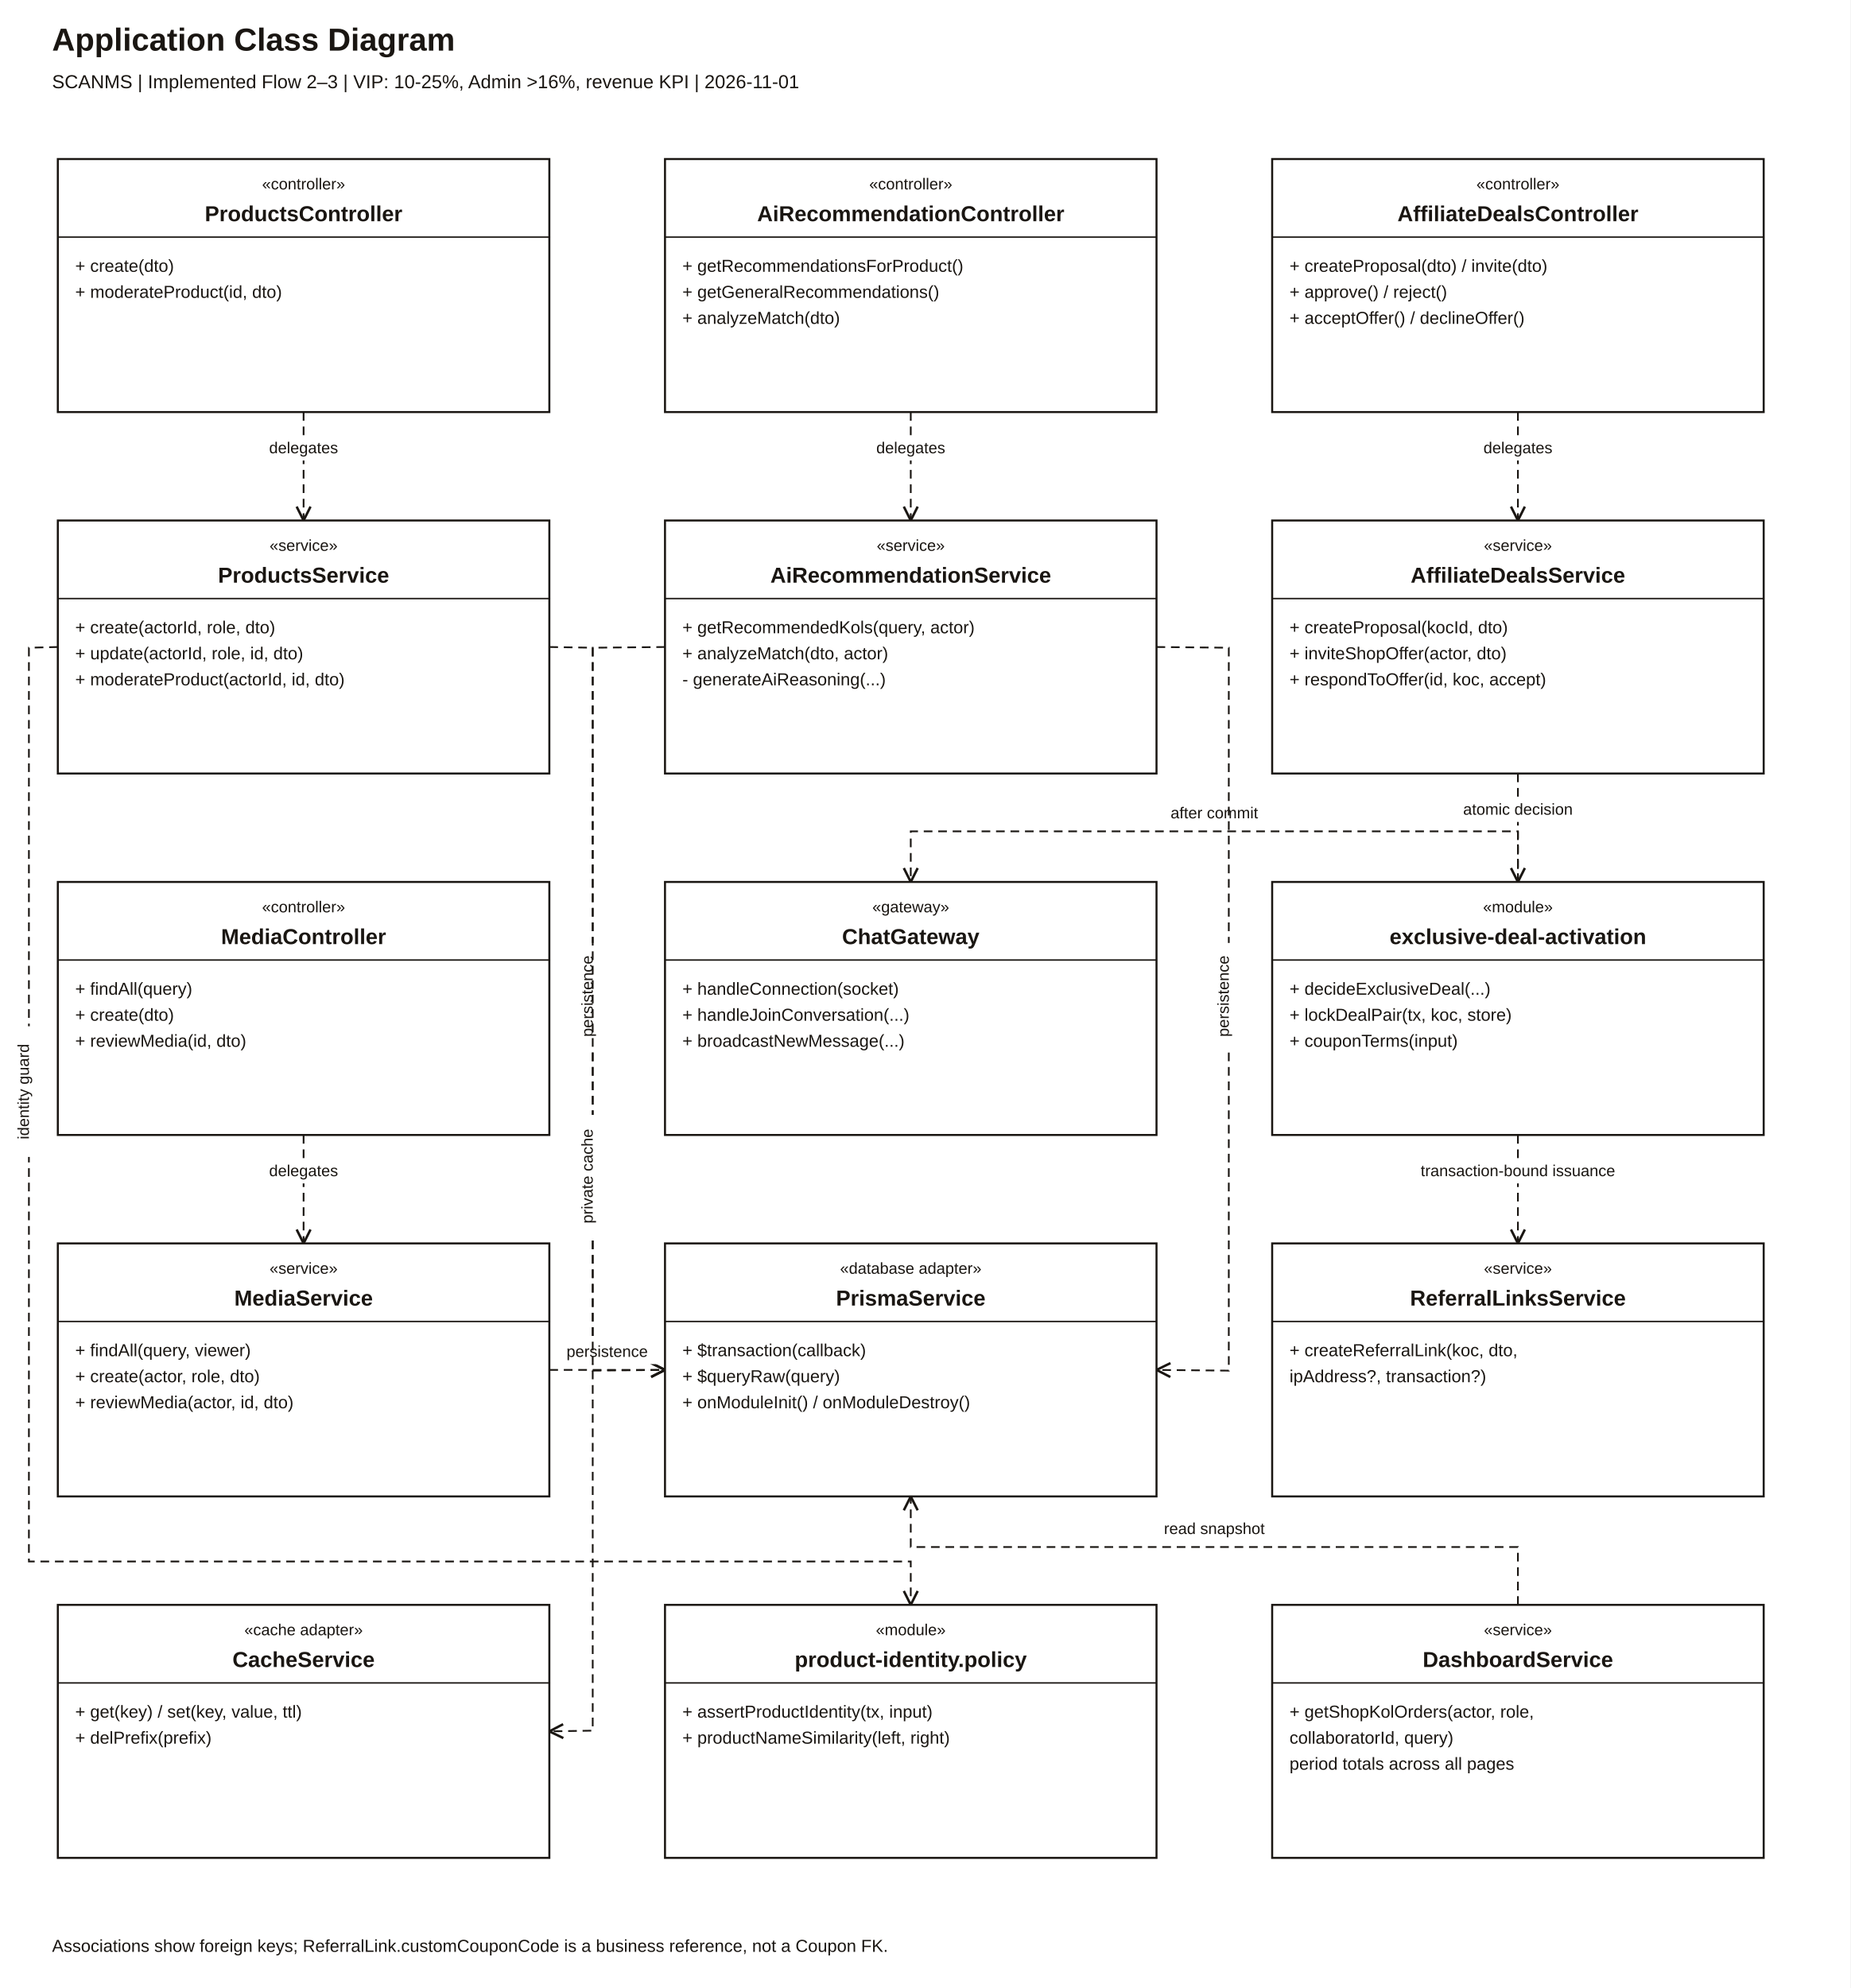
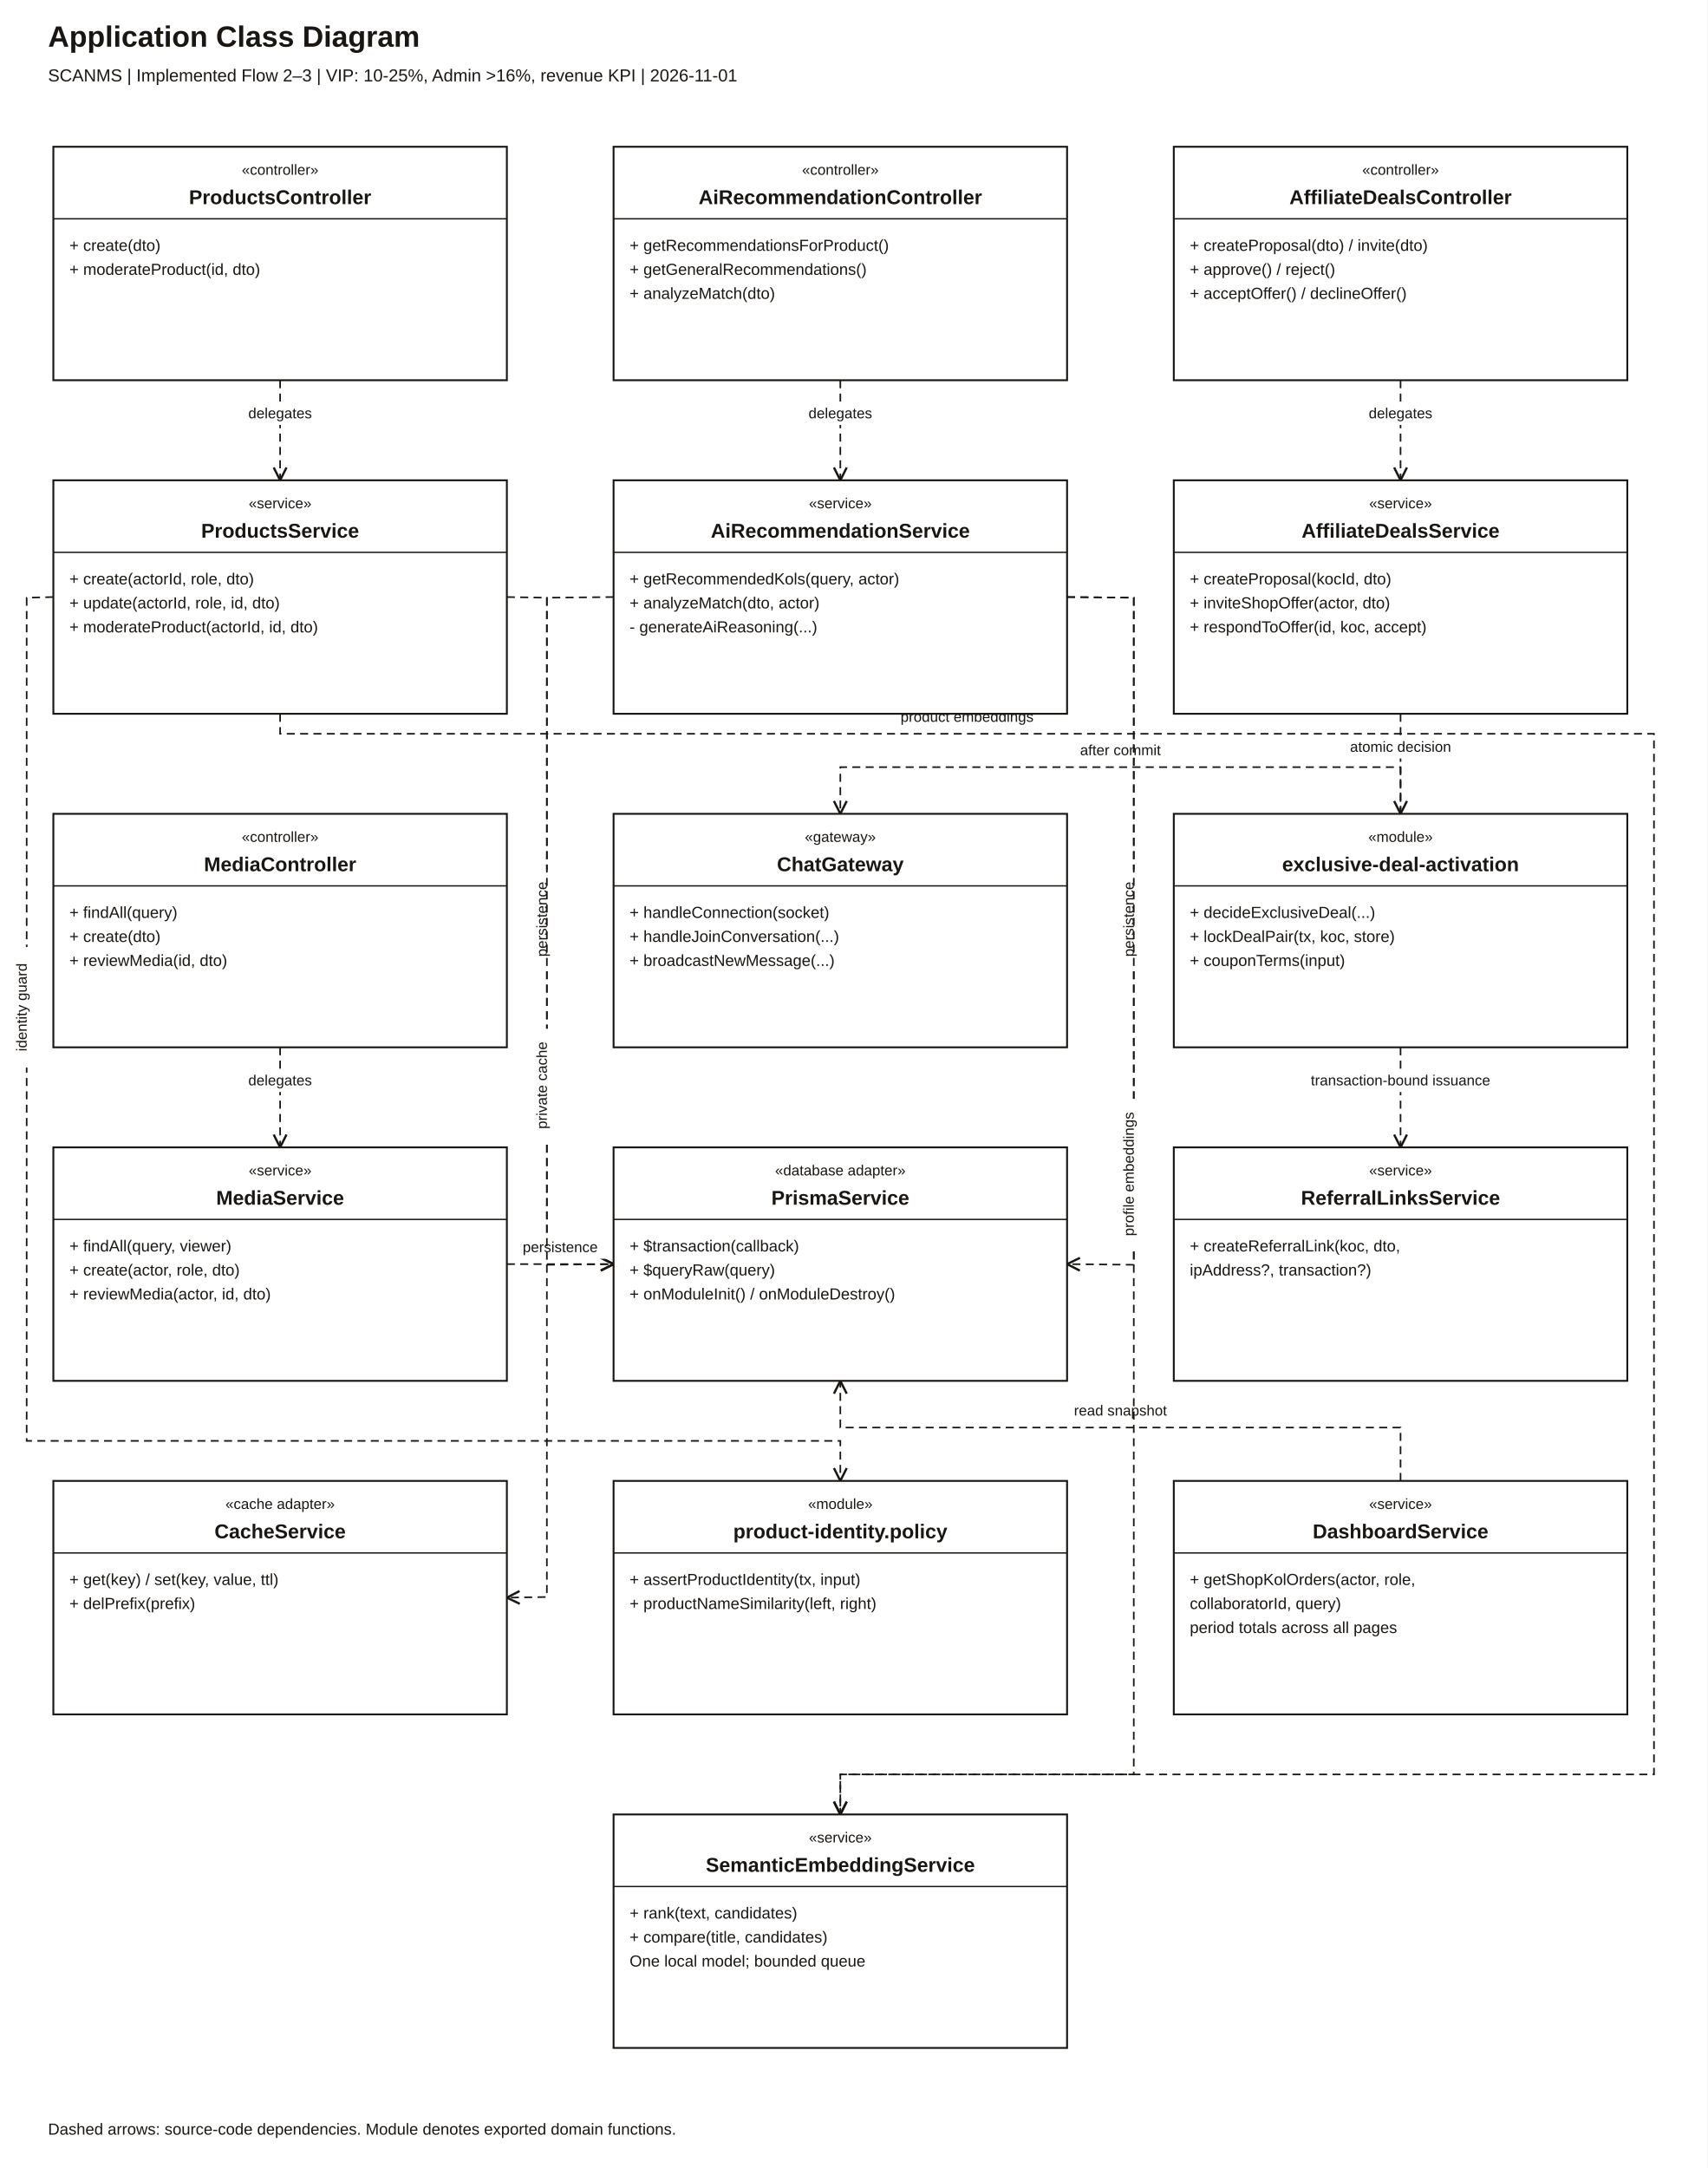
- <svg xmlns="http://www.w3.org/2000/svg" width="1280" height="1375" viewBox="0 0 1280 1375">
+ <svg xmlns="http://www.w3.org/2000/svg" width="1280" height="1625" viewBox="0 0 1280 1625">
  <defs>
    <marker id="arrow" markerWidth="10" markerHeight="10" refX="9" refY="5" orient="auto">
      <path d="M1 1 L9 5 L1 9" fill="none" stroke="#1A1612" stroke-width="1.4" />
    </marker>
  </defs>
  <rect width="100%" height="100%" fill="white" />
  <text x="36" y="35" font-family="Arial,sans-serif" font-size="22" text-anchor="start" font-weight="bold" fill="#1A1612">Application Class Diagram</text>
  <text x="36" y="61" font-family="Arial,sans-serif" font-size="13" text-anchor="start" fill="#1A1612">SCANMS | Implemented Flow 2–3 | VIP: 10-25%, Admin &gt;16%, revenue KPI | 2026-11-01</text>
  <polyline points="210,285 210,360" fill="none" stroke="#1A1612" stroke-width="1.2" stroke-dasharray="6 4" marker-end="url(#arrow)" />
  <g transform="translate(210 313.5)">
    <rect x="-31.2" y="-12" width="62.4" height="17" fill="white" />
    <text x="0" y="0" font-family="Arial,sans-serif" font-size="11" text-anchor="middle" fill="#1A1612">delegates</text>
  </g>
  <polyline points="630,285 630,360" fill="none" stroke="#1A1612" stroke-width="1.2" stroke-dasharray="6 4" marker-end="url(#arrow)" />
  <g transform="translate(630 313.5)">
    <rect x="-31.2" y="-12" width="62.4" height="17" fill="white" />
    <text x="0" y="0" font-family="Arial,sans-serif" font-size="11" text-anchor="middle" fill="#1A1612">delegates</text>
  </g>
  <polyline points="1050,285 1050,360" fill="none" stroke="#1A1612" stroke-width="1.2" stroke-dasharray="6 4" marker-end="url(#arrow)" />
  <g transform="translate(1050 313.5)">
    <rect x="-31.2" y="-12" width="62.4" height="17" fill="white" />
    <text x="0" y="0" font-family="Arial,sans-serif" font-size="11" text-anchor="middle" fill="#1A1612">delegates</text>
  </g>
  <polyline points="210,785 210,860" fill="none" stroke="#1A1612" stroke-width="1.2" stroke-dasharray="6 4" marker-end="url(#arrow)" />
  <g transform="translate(210 813.5)">
    <rect x="-31.2" y="-12" width="62.4" height="17" fill="white" />
    <text x="0" y="0" font-family="Arial,sans-serif" font-size="11" text-anchor="middle" fill="#1A1612">delegates</text>
  </g>
  <polyline points="1050,535 1050,610" fill="none" stroke="#1A1612" stroke-width="1.2" stroke-dasharray="6 4" marker-end="url(#arrow)" />
  <g transform="translate(1050 563.5)">
    <rect x="-48" y="-12" width="96" height="17" fill="white" />
    <text x="0" y="0" font-family="Arial,sans-serif" font-size="11" text-anchor="middle" fill="#1A1612">atomic decision</text>
  </g>
  <polyline points="1050,785 1050,860" fill="none" stroke="#1A1612" stroke-width="1.2" stroke-dasharray="6 4" marker-end="url(#arrow)" />
  <g transform="translate(1050 813.5)">
    <rect x="-78.8" y="-12" width="157.6" height="17" fill="white" />
    <text x="0" y="0" font-family="Arial,sans-serif" font-size="11" text-anchor="middle" fill="#1A1612">transaction-bound issuance</text>
  </g>
  <polyline points="1050,610 1050,575 630,575 630,610" fill="none" stroke="#1A1612" stroke-width="1.2" stroke-dasharray="6 4" marker-end="url(#arrow)" />
  <g transform="translate(840 566)">
    <rect x="-39.6" y="-12" width="79.2" height="17" fill="white" />
    <text x="0" y="0" font-family="Arial,sans-serif" font-size="11" text-anchor="middle" fill="#1A1612">after commit</text>
  </g>
  <polyline points="380,447.5 410,448 410,948 460,947.5" fill="none" stroke="#1A1612" stroke-width="1.2" stroke-dasharray="6 4" marker-end="url(#arrow)" />
  <g transform="translate(410 689) rotate(-90)">
    <rect x="-36.8" y="-12" width="73.6" height="17" fill="white" />
    <text x="0" y="0" font-family="Arial,sans-serif" font-size="11" text-anchor="middle" fill="#1A1612">persistence</text>
  </g>
  <polyline points="800,447.5 850,448 850,948 800,947.5" fill="none" stroke="#1A1612" stroke-width="1.2" stroke-dasharray="6 4" marker-end="url(#arrow)" />
  <g transform="translate(850 689) rotate(-90)">
    <rect x="-36.8" y="-12" width="73.6" height="17" fill="white" />
    <text x="0" y="0" font-family="Arial,sans-serif" font-size="11" text-anchor="middle" fill="#1A1612">persistence</text>
  </g>
  <polyline points="380,947.5 460,947.5" fill="none" stroke="#1A1612" stroke-width="1.2" stroke-dasharray="6 4" marker-end="url(#arrow)" />
  <g transform="translate(420 938.5)">
    <rect x="-36.8" y="-12" width="73.6" height="17" fill="white" />
    <text x="0" y="0" font-family="Arial,sans-serif" font-size="11" text-anchor="middle" fill="#1A1612">persistence</text>
  </g>
  <polyline points="460,447.5 410,448 410,1197 380,1197.5" fill="none" stroke="#1A1612" stroke-width="1.2" stroke-dasharray="6 4" marker-end="url(#arrow)" />
  <g transform="translate(410 813.5) rotate(-90)">
    <rect x="-42.4" y="-12" width="84.8" height="17" fill="white" />
    <text x="0" y="0" font-family="Arial,sans-serif" font-size="11" text-anchor="middle" fill="#1A1612">private cache</text>
  </g>
  <polyline points="40,447.5 20,448 20,1080 630,1080 630,1110" fill="none" stroke="#1A1612" stroke-width="1.2" stroke-dasharray="6 4" marker-end="url(#arrow)" />
  <g transform="translate(20 755) rotate(-90)">
    <rect x="-45.2" y="-12" width="90.4" height="17" fill="white" />
    <text x="0" y="0" font-family="Arial,sans-serif" font-size="11" text-anchor="middle" fill="#1A1612">identity guard</text>
  </g>
  <polyline points="1050,1110 1050,1070 630,1070 630,1035" fill="none" stroke="#1A1612" stroke-width="1.2" stroke-dasharray="6 4" marker-end="url(#arrow)" />
  <g transform="translate(840 1061)">
    <rect x="-42.4" y="-12" width="84.8" height="17" fill="white" />
    <text x="0" y="0" font-family="Arial,sans-serif" font-size="11" text-anchor="middle" fill="#1A1612">read snapshot</text>
+   </g>
+   <polyline points="210,535 210,550 1240,550 1240,1330 630,1330 630,1360" fill="none" stroke="#1A1612" stroke-width="1.2" stroke-dasharray="6 4" marker-end="url(#arrow)" />
+   <g transform="translate(725 541)">
+     <rect x="-56.4" y="-12" width="112.8" height="17" fill="white" />
+     <text x="0" y="0" font-family="Arial,sans-serif" font-size="11" text-anchor="middle" fill="#1A1612">product embeddings</text>
+   </g>
+   <polyline points="800,447.5 850,448 850,1330 630,1330 630,1360" fill="none" stroke="#1A1612" stroke-width="1.2" stroke-dasharray="6 4" marker-end="url(#arrow)" />
+   <g transform="translate(850 880) rotate(-90)">
+     <rect x="-56.4" y="-12" width="112.8" height="17" fill="white" />
+     <text x="0" y="0" font-family="Arial,sans-serif" font-size="11" text-anchor="middle" fill="#1A1612">profile embeddings</text>
  </g>
  <rect x="40" y="110" width="340" height="175" fill="white" stroke="#1A1612" stroke-width="1.4" />
  <text x="210" y="131" font-family="Arial,sans-serif" font-size="11" text-anchor="middle" fill="#1A1612">«controller»</text>
  <text x="210" y="153" font-family="Arial,sans-serif" font-size="15" text-anchor="middle" font-weight="bold" fill="#1A1612">ProductsController</text>
  <line x1="40" y1="164" x2="380" y2="164" stroke="#1A1612" />
  <text x="52" y="188" font-family="Arial,sans-serif" font-size="12" text-anchor="start" fill="#1A1612">+ create(dto)</text>
  <text x="52" y="206" font-family="Arial,sans-serif" font-size="12" text-anchor="start" fill="#1A1612">+ moderateProduct(id, dto)</text>
  <rect x="460" y="110" width="340" height="175" fill="white" stroke="#1A1612" stroke-width="1.4" />
  <text x="630" y="131" font-family="Arial,sans-serif" font-size="11" text-anchor="middle" fill="#1A1612">«controller»</text>
  <text x="630" y="153" font-family="Arial,sans-serif" font-size="15" text-anchor="middle" font-weight="bold" fill="#1A1612">AiRecommendationController</text>
  <line x1="460" y1="164" x2="800" y2="164" stroke="#1A1612" />
  <text x="472" y="188" font-family="Arial,sans-serif" font-size="12" text-anchor="start" fill="#1A1612">+ getRecommendationsForProduct()</text>
  <text x="472" y="206" font-family="Arial,sans-serif" font-size="12" text-anchor="start" fill="#1A1612">+ getGeneralRecommendations()</text>
  <text x="472" y="224" font-family="Arial,sans-serif" font-size="12" text-anchor="start" fill="#1A1612">+ analyzeMatch(dto)</text>
  <rect x="880" y="110" width="340" height="175" fill="white" stroke="#1A1612" stroke-width="1.4" />
  <text x="1050" y="131" font-family="Arial,sans-serif" font-size="11" text-anchor="middle" fill="#1A1612">«controller»</text>
  <text x="1050" y="153" font-family="Arial,sans-serif" font-size="15" text-anchor="middle" font-weight="bold" fill="#1A1612">AffiliateDealsController</text>
  <line x1="880" y1="164" x2="1220" y2="164" stroke="#1A1612" />
  <text x="892" y="188" font-family="Arial,sans-serif" font-size="12" text-anchor="start" fill="#1A1612">+ createProposal(dto) / invite(dto)</text>
  <text x="892" y="206" font-family="Arial,sans-serif" font-size="12" text-anchor="start" fill="#1A1612">+ approve() / reject()</text>
  <text x="892" y="224" font-family="Arial,sans-serif" font-size="12" text-anchor="start" fill="#1A1612">+ acceptOffer() / declineOffer()</text>
  <rect x="40" y="360" width="340" height="175" fill="white" stroke="#1A1612" stroke-width="1.4" />
  <text x="210" y="381" font-family="Arial,sans-serif" font-size="11" text-anchor="middle" fill="#1A1612">«service»</text>
  <text x="210" y="403" font-family="Arial,sans-serif" font-size="15" text-anchor="middle" font-weight="bold" fill="#1A1612">ProductsService</text>
  <line x1="40" y1="414" x2="380" y2="414" stroke="#1A1612" />
  <text x="52" y="438" font-family="Arial,sans-serif" font-size="12" text-anchor="start" fill="#1A1612">+ create(actorId, role, dto)</text>
  <text x="52" y="456" font-family="Arial,sans-serif" font-size="12" text-anchor="start" fill="#1A1612">+ update(actorId, role, id, dto)</text>
  <text x="52" y="474" font-family="Arial,sans-serif" font-size="12" text-anchor="start" fill="#1A1612">+ moderateProduct(actorId, id, dto)</text>
  <rect x="460" y="360" width="340" height="175" fill="white" stroke="#1A1612" stroke-width="1.4" />
  <text x="630" y="381" font-family="Arial,sans-serif" font-size="11" text-anchor="middle" fill="#1A1612">«service»</text>
  <text x="630" y="403" font-family="Arial,sans-serif" font-size="15" text-anchor="middle" font-weight="bold" fill="#1A1612">AiRecommendationService</text>
  <line x1="460" y1="414" x2="800" y2="414" stroke="#1A1612" />
  <text x="472" y="438" font-family="Arial,sans-serif" font-size="12" text-anchor="start" fill="#1A1612">+ getRecommendedKols(query, actor)</text>
  <text x="472" y="456" font-family="Arial,sans-serif" font-size="12" text-anchor="start" fill="#1A1612">+ analyzeMatch(dto, actor)</text>
  <text x="472" y="474" font-family="Arial,sans-serif" font-size="12" text-anchor="start" fill="#1A1612">- generateAiReasoning(...)</text>
  <rect x="880" y="360" width="340" height="175" fill="white" stroke="#1A1612" stroke-width="1.4" />
  <text x="1050" y="381" font-family="Arial,sans-serif" font-size="11" text-anchor="middle" fill="#1A1612">«service»</text>
  <text x="1050" y="403" font-family="Arial,sans-serif" font-size="15" text-anchor="middle" font-weight="bold" fill="#1A1612">AffiliateDealsService</text>
  <line x1="880" y1="414" x2="1220" y2="414" stroke="#1A1612" />
  <text x="892" y="438" font-family="Arial,sans-serif" font-size="12" text-anchor="start" fill="#1A1612">+ createProposal(kocId, dto)</text>
  <text x="892" y="456" font-family="Arial,sans-serif" font-size="12" text-anchor="start" fill="#1A1612">+ inviteShopOffer(actor, dto)</text>
  <text x="892" y="474" font-family="Arial,sans-serif" font-size="12" text-anchor="start" fill="#1A1612">+ respondToOffer(id, koc, accept)</text>
  <rect x="40" y="610" width="340" height="175" fill="white" stroke="#1A1612" stroke-width="1.4" />
  <text x="210" y="631" font-family="Arial,sans-serif" font-size="11" text-anchor="middle" fill="#1A1612">«controller»</text>
  <text x="210" y="653" font-family="Arial,sans-serif" font-size="15" text-anchor="middle" font-weight="bold" fill="#1A1612">MediaController</text>
  <line x1="40" y1="664" x2="380" y2="664" stroke="#1A1612" />
  <text x="52" y="688" font-family="Arial,sans-serif" font-size="12" text-anchor="start" fill="#1A1612">+ findAll(query)</text>
  <text x="52" y="706" font-family="Arial,sans-serif" font-size="12" text-anchor="start" fill="#1A1612">+ create(dto)</text>
  <text x="52" y="724" font-family="Arial,sans-serif" font-size="12" text-anchor="start" fill="#1A1612">+ reviewMedia(id, dto)</text>
  <rect x="460" y="610" width="340" height="175" fill="white" stroke="#1A1612" stroke-width="1.4" />
  <text x="630" y="631" font-family="Arial,sans-serif" font-size="11" text-anchor="middle" fill="#1A1612">«gateway»</text>
  <text x="630" y="653" font-family="Arial,sans-serif" font-size="15" text-anchor="middle" font-weight="bold" fill="#1A1612">ChatGateway</text>
  <line x1="460" y1="664" x2="800" y2="664" stroke="#1A1612" />
  <text x="472" y="688" font-family="Arial,sans-serif" font-size="12" text-anchor="start" fill="#1A1612">+ handleConnection(socket)</text>
  <text x="472" y="706" font-family="Arial,sans-serif" font-size="12" text-anchor="start" fill="#1A1612">+ handleJoinConversation(...)</text>
  <text x="472" y="724" font-family="Arial,sans-serif" font-size="12" text-anchor="start" fill="#1A1612">+ broadcastNewMessage(...)</text>
  <rect x="880" y="610" width="340" height="175" fill="white" stroke="#1A1612" stroke-width="1.4" />
  <text x="1050" y="631" font-family="Arial,sans-serif" font-size="11" text-anchor="middle" fill="#1A1612">«module»</text>
  <text x="1050" y="653" font-family="Arial,sans-serif" font-size="15" text-anchor="middle" font-weight="bold" fill="#1A1612">exclusive-deal-activation</text>
  <line x1="880" y1="664" x2="1220" y2="664" stroke="#1A1612" />
  <text x="892" y="688" font-family="Arial,sans-serif" font-size="12" text-anchor="start" fill="#1A1612">+ decideExclusiveDeal(...)</text>
  <text x="892" y="706" font-family="Arial,sans-serif" font-size="12" text-anchor="start" fill="#1A1612">+ lockDealPair(tx, koc, store)</text>
  <text x="892" y="724" font-family="Arial,sans-serif" font-size="12" text-anchor="start" fill="#1A1612">+ couponTerms(input)</text>
  <rect x="40" y="860" width="340" height="175" fill="white" stroke="#1A1612" stroke-width="1.4" />
  <text x="210" y="881" font-family="Arial,sans-serif" font-size="11" text-anchor="middle" fill="#1A1612">«service»</text>
  <text x="210" y="903" font-family="Arial,sans-serif" font-size="15" text-anchor="middle" font-weight="bold" fill="#1A1612">MediaService</text>
  <line x1="40" y1="914" x2="380" y2="914" stroke="#1A1612" />
  <text x="52" y="938" font-family="Arial,sans-serif" font-size="12" text-anchor="start" fill="#1A1612">+ findAll(query, viewer)</text>
  <text x="52" y="956" font-family="Arial,sans-serif" font-size="12" text-anchor="start" fill="#1A1612">+ create(actor, role, dto)</text>
  <text x="52" y="974" font-family="Arial,sans-serif" font-size="12" text-anchor="start" fill="#1A1612">+ reviewMedia(actor, id, dto)</text>
  <rect x="460" y="860" width="340" height="175" fill="white" stroke="#1A1612" stroke-width="1.4" />
  <text x="630" y="881" font-family="Arial,sans-serif" font-size="11" text-anchor="middle" fill="#1A1612">«database adapter»</text>
  <text x="630" y="903" font-family="Arial,sans-serif" font-size="15" text-anchor="middle" font-weight="bold" fill="#1A1612">PrismaService</text>
  <line x1="460" y1="914" x2="800" y2="914" stroke="#1A1612" />
  <text x="472" y="938" font-family="Arial,sans-serif" font-size="12" text-anchor="start" fill="#1A1612">+ $transaction(callback)</text>
  <text x="472" y="956" font-family="Arial,sans-serif" font-size="12" text-anchor="start" fill="#1A1612">+ $queryRaw(query)</text>
  <text x="472" y="974" font-family="Arial,sans-serif" font-size="12" text-anchor="start" fill="#1A1612">+ onModuleInit() / onModuleDestroy()</text>
  <rect x="880" y="860" width="340" height="175" fill="white" stroke="#1A1612" stroke-width="1.4" />
  <text x="1050" y="881" font-family="Arial,sans-serif" font-size="11" text-anchor="middle" fill="#1A1612">«service»</text>
  <text x="1050" y="903" font-family="Arial,sans-serif" font-size="15" text-anchor="middle" font-weight="bold" fill="#1A1612">ReferralLinksService</text>
  <line x1="880" y1="914" x2="1220" y2="914" stroke="#1A1612" />
  <text x="892" y="938" font-family="Arial,sans-serif" font-size="12" text-anchor="start" fill="#1A1612">+ createReferralLink(koc, dto,</text>
  <text x="892" y="956" font-family="Arial,sans-serif" font-size="12" text-anchor="start" fill="#1A1612">    ipAddress?, transaction?)</text>
  <rect x="40" y="1110" width="340" height="175" fill="white" stroke="#1A1612" stroke-width="1.4" />
  <text x="210" y="1131" font-family="Arial,sans-serif" font-size="11" text-anchor="middle" fill="#1A1612">«cache adapter»</text>
  <text x="210" y="1153" font-family="Arial,sans-serif" font-size="15" text-anchor="middle" font-weight="bold" fill="#1A1612">CacheService</text>
  <line x1="40" y1="1164" x2="380" y2="1164" stroke="#1A1612" />
  <text x="52" y="1188" font-family="Arial,sans-serif" font-size="12" text-anchor="start" fill="#1A1612">+ get(key) / set(key, value, ttl)</text>
  <text x="52" y="1206" font-family="Arial,sans-serif" font-size="12" text-anchor="start" fill="#1A1612">+ delPrefix(prefix)</text>
  <rect x="460" y="1110" width="340" height="175" fill="white" stroke="#1A1612" stroke-width="1.4" />
  <text x="630" y="1131" font-family="Arial,sans-serif" font-size="11" text-anchor="middle" fill="#1A1612">«module»</text>
  <text x="630" y="1153" font-family="Arial,sans-serif" font-size="15" text-anchor="middle" font-weight="bold" fill="#1A1612">product-identity.policy</text>
  <line x1="460" y1="1164" x2="800" y2="1164" stroke="#1A1612" />
  <text x="472" y="1188" font-family="Arial,sans-serif" font-size="12" text-anchor="start" fill="#1A1612">+ assertProductIdentity(tx, input)</text>
  <text x="472" y="1206" font-family="Arial,sans-serif" font-size="12" text-anchor="start" fill="#1A1612">+ productNameSimilarity(left, right)</text>
  <rect x="880" y="1110" width="340" height="175" fill="white" stroke="#1A1612" stroke-width="1.4" />
  <text x="1050" y="1131" font-family="Arial,sans-serif" font-size="11" text-anchor="middle" fill="#1A1612">«service»</text>
  <text x="1050" y="1153" font-family="Arial,sans-serif" font-size="15" text-anchor="middle" font-weight="bold" fill="#1A1612">DashboardService</text>
  <line x1="880" y1="1164" x2="1220" y2="1164" stroke="#1A1612" />
  <text x="892" y="1188" font-family="Arial,sans-serif" font-size="12" text-anchor="start" fill="#1A1612">+ getShopKolOrders(actor, role,</text>
  <text x="892" y="1206" font-family="Arial,sans-serif" font-size="12" text-anchor="start" fill="#1A1612">    collaboratorId, query)</text>
  <text x="892" y="1224" font-family="Arial,sans-serif" font-size="12" text-anchor="start" fill="#1A1612">  period totals across all pages</text>
-   <text x="36" y="1350" font-family="Arial,sans-serif" font-size="12" text-anchor="start" fill="#1A1612">Associations show foreign keys; ReferralLink.customCouponCode is a business reference, not a Coupon FK.</text>
+   <rect x="460" y="1360" width="340" height="175" fill="white" stroke="#1A1612" stroke-width="1.4" />
+   <text x="630" y="1381" font-family="Arial,sans-serif" font-size="11" text-anchor="middle" fill="#1A1612">«service»</text>
+   <text x="630" y="1403" font-family="Arial,sans-serif" font-size="15" text-anchor="middle" font-weight="bold" fill="#1A1612">SemanticEmbeddingService</text>
+   <line x1="460" y1="1414" x2="800" y2="1414" stroke="#1A1612" />
+   <text x="472" y="1438" font-family="Arial,sans-serif" font-size="12" text-anchor="start" fill="#1A1612">+ rank(text, candidates)</text>
+   <text x="472" y="1456" font-family="Arial,sans-serif" font-size="12" text-anchor="start" fill="#1A1612">+ compare(title, candidates)</text>
+   <text x="472" y="1474" font-family="Arial,sans-serif" font-size="12" text-anchor="start" fill="#1A1612">  One local model; bounded queue</text>
+   <text x="36" y="1600" font-family="Arial,sans-serif" font-size="12" text-anchor="start" fill="#1A1612">Dashed arrows: source-code dependencies. Module denotes exported domain functions.</text>
</svg>
